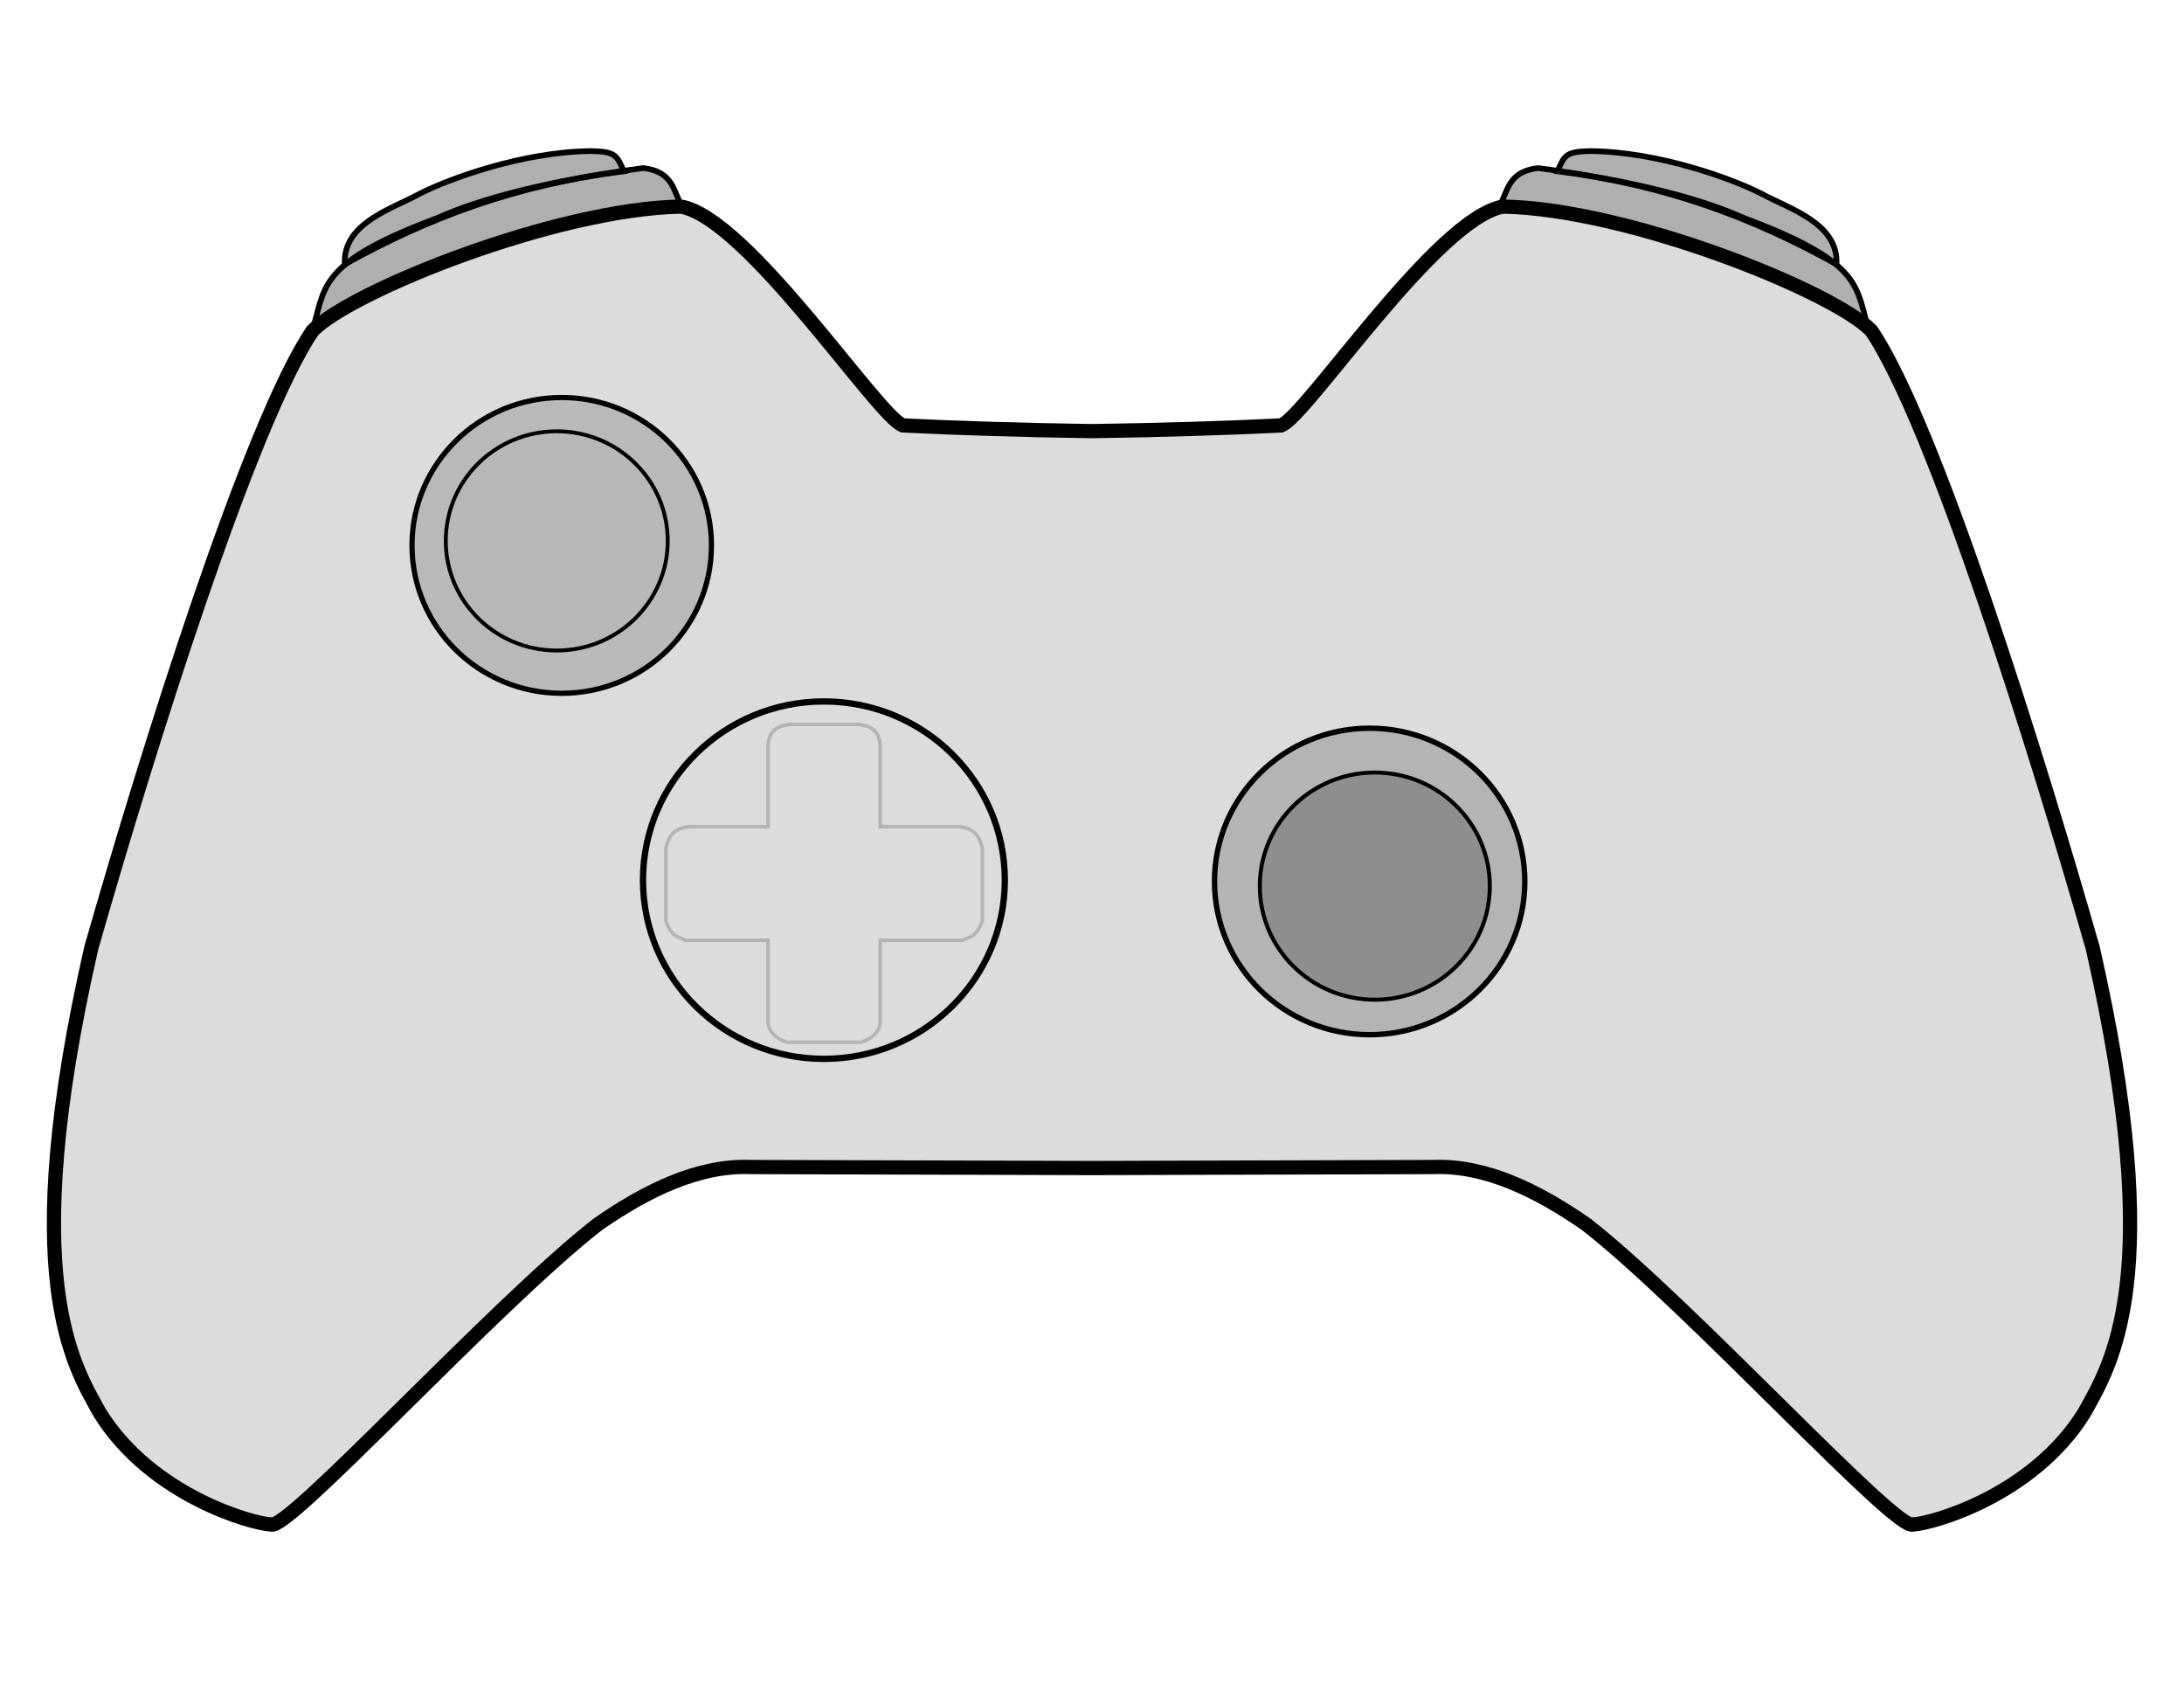
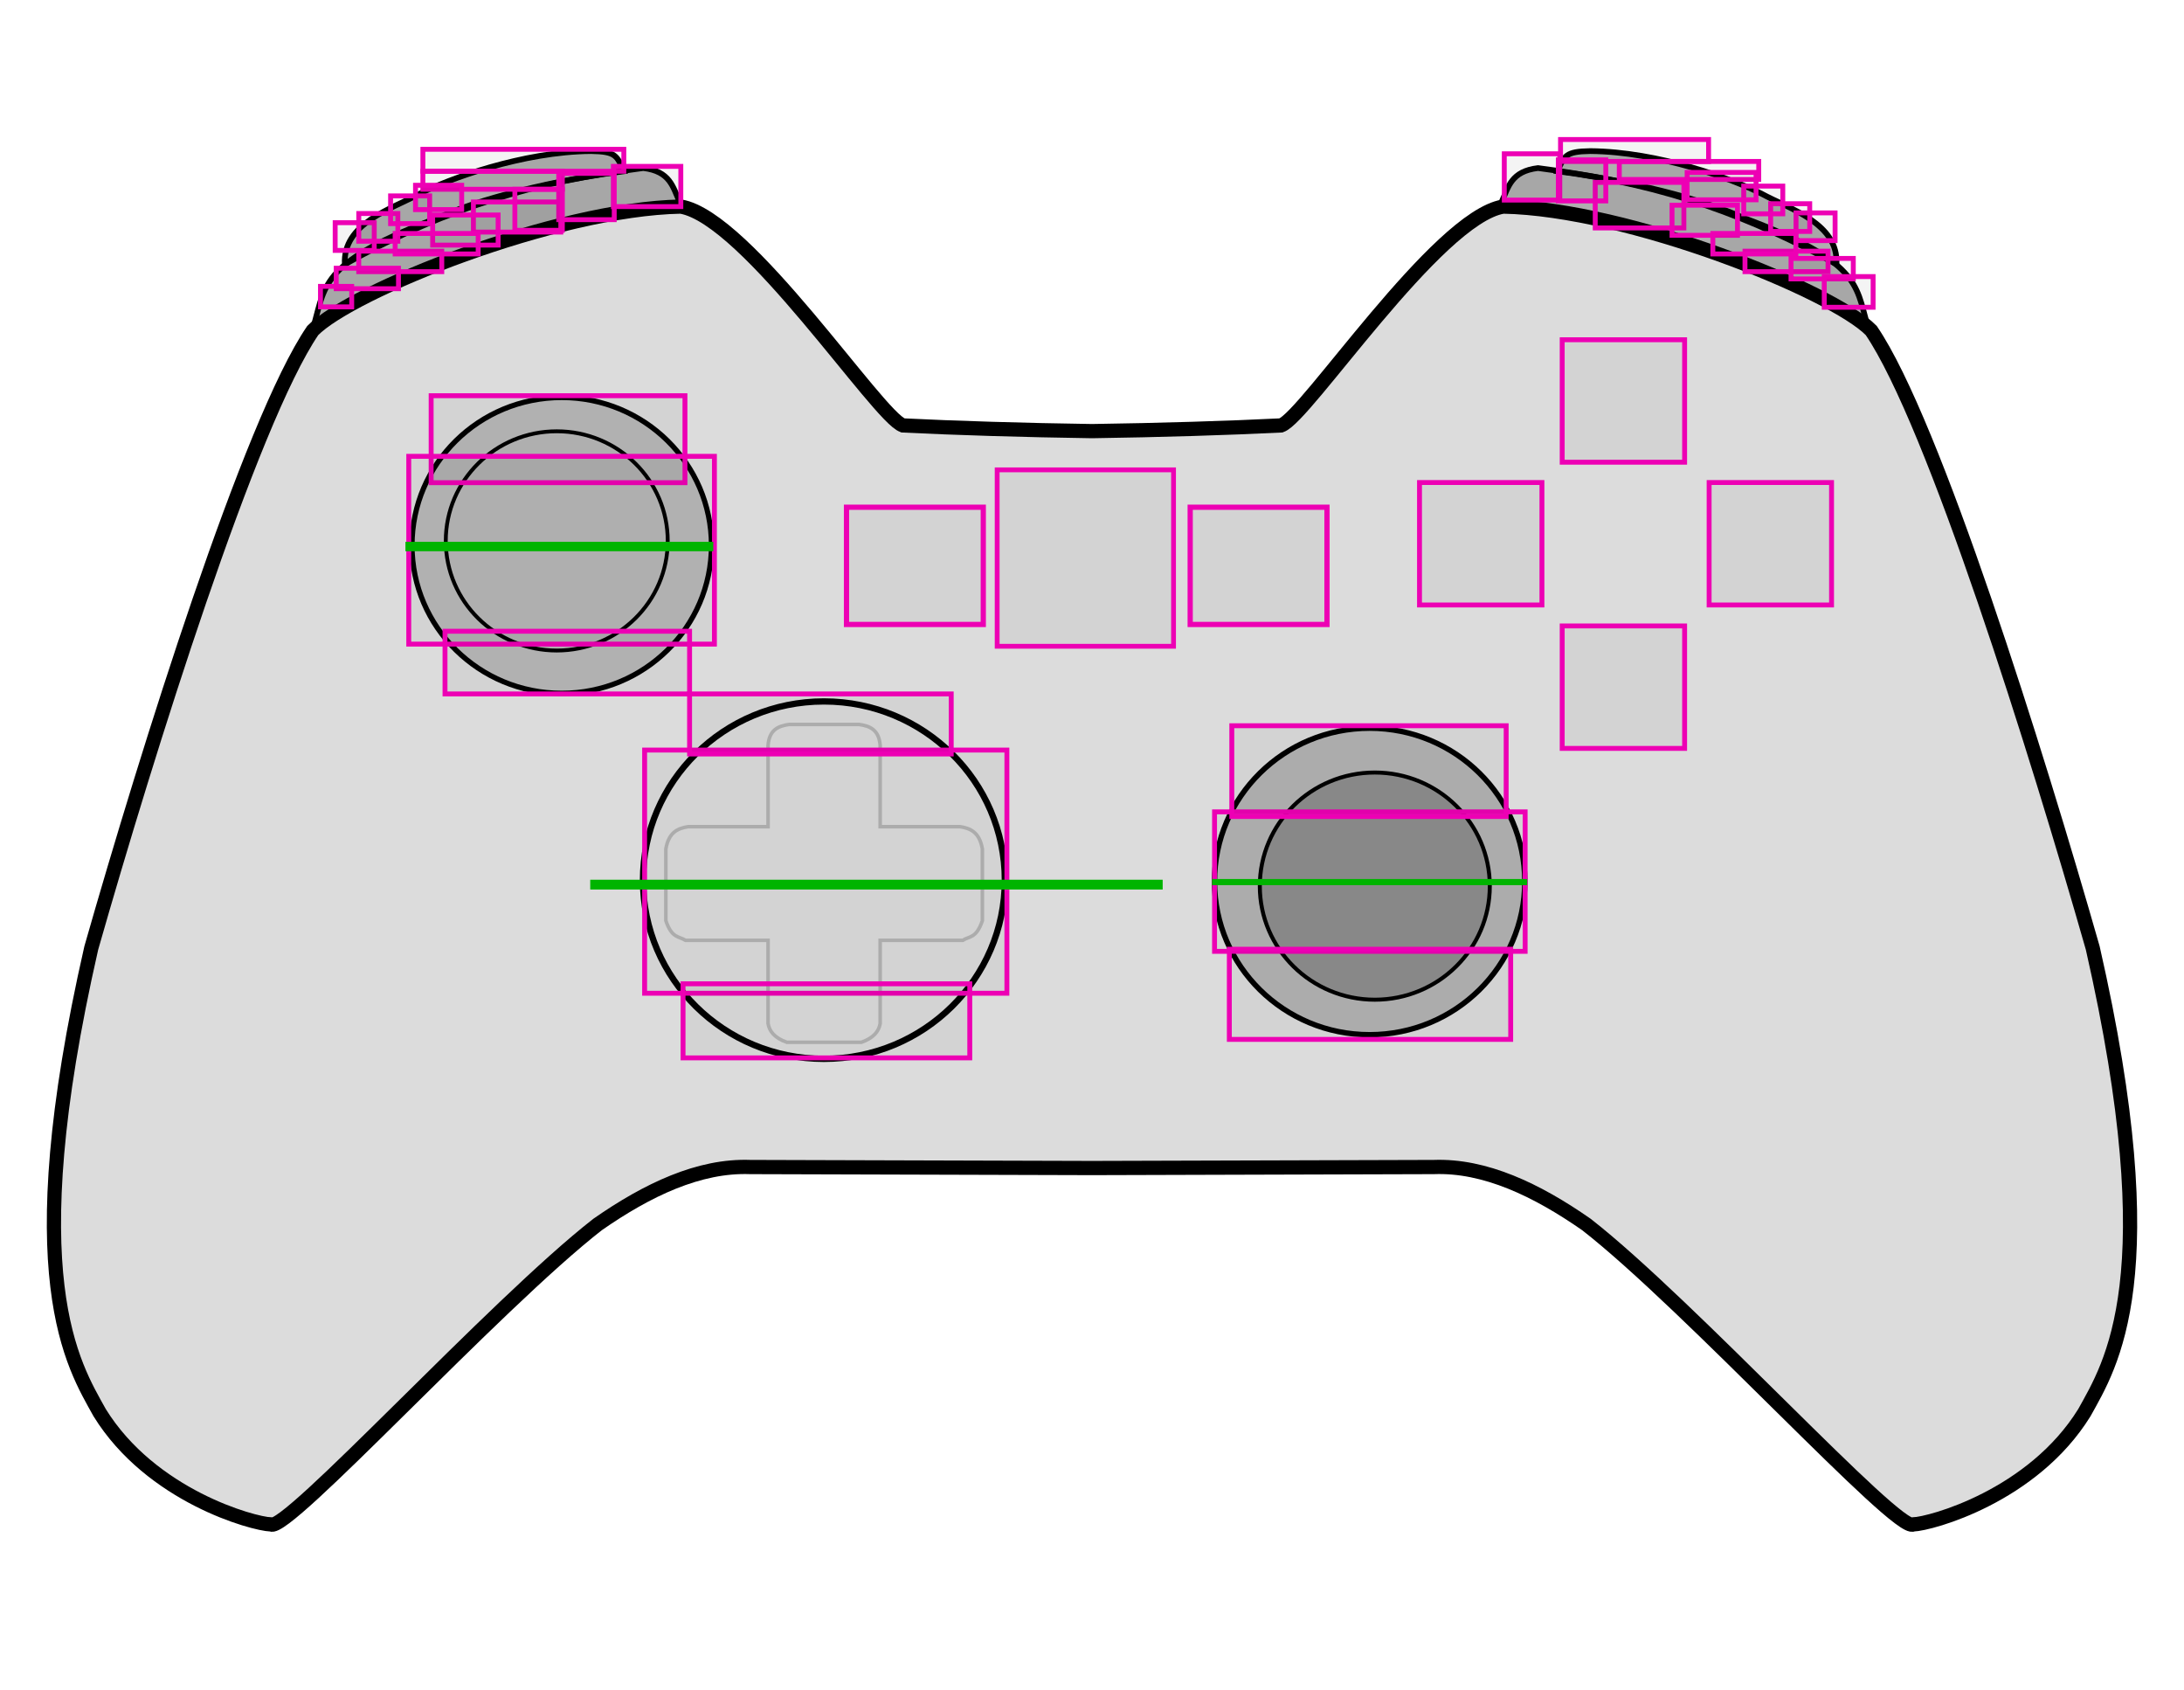
<svg xmlns="http://www.w3.org/2000/svg" width="446" height="345" viewBox="0 0 446 345" id="svg2" version="1.1">
  <defs id="defs4" />
  <g id="controller" style="display:inline">
    <path style="display:inline;fill:#000000;fill-opacity:0.137;fill-rule:evenodd;stroke:#000000;stroke-width:2.904;stroke-miterlimit:4;stroke-dasharray:none;stroke-opacity:1" d="M 139.032,42.175 C 113.416,42.652 71.763,59.414 63.87,67.475 51.108,86.203 30.057,153.56 18.642,193.525 c -15.379,67.408 -3.638,85.199 1.707,94.875 10.544,17.048 31.367,22.705 34.958,22.821 3.072,1.956 45.751,-44.892 66.729,-61.233 10.154,-7.074 20.724,-12.114 31.167,-11.731 l 69.797,0.206 69.8,-0.206 c 10.442,-0.383 21.01,4.657 31.164,11.731 20.978,16.341 63.659,63.189 66.731,61.233 3.591,-0.117 24.414,-5.774 34.958,-22.821 5.345,-9.676 17.086,-27.467 1.707,-94.875 C 415.943,153.56 394.892,86.203 382.13,67.475 374.237,59.414 332.584,42.652 306.968,42.175 c -13.544,2.263 -40.392,43.07 -45.334,44.656 -0.017,0.009 -0.05,0.017 -0.068,0.025 -10.428,0.526 -24.875,0.967 -38.568,1.16 -13.692,-0.193 -28.138,-0.634 -38.565,-1.16 -0.019,-0.009 -0.051,-0.017 -0.068,-0.025 -4.942,-1.586 -31.79,-42.393 -45.334,-44.656 z" id="path3628" />
    <path style="color:#000000;display:inline;overflow:visible;visibility:visible;opacity:1;fill:none;fill-opacity:0.603;fill-rule:evenodd;stroke:#000000;stroke-width:1.283;stroke-linecap:butt;stroke-linejoin:miter;stroke-miterlimit:4;stroke-dasharray:none;stroke-dashoffset:0;stroke-opacity:1;marker:none;enable-background:accumulate" d="m 131.305,179.689 a 36.948,36.486 0 0 1 36.948,-36.486 36.948,36.486 0 0 1 36.948,36.486 36.948,36.486 0 0 1 -36.948,36.486 36.948,36.486 0 0 1 -36.948,-36.486 z" id="path4168-1-3-9" />
    <path style="display:inline;fill:#000000;fill-opacity:0.314;fill-rule:evenodd;stroke:#000000;stroke-width:1.161;stroke-linecap:butt;stroke-linejoin:miter;stroke-miterlimit:4;stroke-dasharray:none;stroke-opacity:1" d="M 64.179,66.136 C 66.416,58.136 65.866,53.255 89.392,44.473 97.769,40.678 111.77,36.892 131.368,34.311 c 5.496,0.664 6.012,3.818 7.44,6.958 -26.901,4.048 -52.477,11.544 -74.629,24.868 z" id="LB" LT="path4420-4" />
    <path style="display:inline;fill:#000000;fill-opacity:0.314;fill-rule:evenodd;stroke:#000000;stroke-width:1.161;stroke-linecap:butt;stroke-linejoin:miter;stroke-miterlimit:4;stroke-dasharray:none;stroke-opacity:1" d="M 70.415,53.964 C 69.936,45.558 80.08,42.628 85.658,39.58 c 5.781,-2.991 21.056,-8.618 35.035,-8.734 5.143,0.075 5.273,0.976 6.701,4.115 -22.096,2.795 -40.114,9.596 -56.978,19.004 z" id="LEFT" />
    <path style="display:inline;fill:#000000;fill-opacity:0.314;fill-rule:evenodd;stroke:#000000;stroke-width:1.161;stroke-linecap:butt;stroke-linejoin:miter;stroke-miterlimit:4;stroke-dasharray:none;stroke-opacity:1" d="M 381.266,66.136 C 379.029,58.136 379.58,53.255 356.053,44.473 347.677,40.678 333.676,36.892 314.077,34.311 c -5.496,0.664 -6.012,3.818 -7.44,6.958 26.901,4.048 52.477,11.544 74.629,24.868 z" id="RB" LT="path4420-4" />
    <path style="display:inline;fill:#000000;fill-opacity:0.314;fill-rule:evenodd;stroke:#000000;stroke-width:1.161;stroke-linecap:butt;stroke-linejoin:miter;stroke-miterlimit:4;stroke-dasharray:none;stroke-opacity:1" d="m 375.031,53.964 c 0.479,-8.406 -9.665,-11.336 -15.243,-14.384 -5.781,-2.991 -21.056,-8.618 -35.035,-8.734 -5.143,0.075 -5.273,0.976 -6.701,4.115 22.096,2.795 40.114,9.596 56.978,19.004 z" id="RIGHT" />
    <g id="g4254" style="display:inline;fill:none" transform="matrix(1.451854,0,0,1.451854,-320.0595,-1029.045)">
      <g transform="translate(0,36)" id="g4317" style="fill:none">
        <path style="fill:none;fill-rule:evenodd;stroke:#000000;stroke-width:0.5;stroke-linecap:butt;stroke-linejoin:miter;stroke-miterlimit:4;stroke-dasharray:none;stroke-opacity:0.182" d="m 105.715,86.25 c -1.495,0.212 -2.784,0.737 -2.947,2.947 V 100.625 H 91.518 c -1.414,0.234 -2.707,0.732 -3.125,3.125 v 10.09 c 0.858,2.531 1.832,2.158 2.768,2.768 h 11.607 v 11.695 c 0.19,1.107 0.932,2.032 2.635,2.635 h 4.473 1.553 4.475 c 1.703,-0.603 2.443,-1.528 2.633,-2.635 v -11.695 h 11.607 c 0.935,-0.61 1.909,-0.237 2.768,-2.768 V 103.75 c -0.418,-2.393 -1.711,-2.891 -3.125,-3.125 h -11.25 V 89.197 C 118.372,86.987 117.085,86.462 115.59,86.25 h -4.875 -0.125 z" transform="translate(225.7124,688.4032)" id="path4730" />
        <path style="fill:none;fill-opacity:0.18;fill-rule:evenodd;stroke:none;stroke-width:0.5;stroke-linecap:butt;stroke-linejoin:miter;stroke-miterlimit:4;stroke-dasharray:none;stroke-opacity:1" d="m 331.46,774.653 c -1.495,0.212 -2.784,0.737 -2.947,2.947 v 11.428 l 7.884,8.125 7.884,-8.125 v -11.428 c -0.164,-2.21 -1.45,-2.735 -2.945,-2.947 h -4.875 -0.125 z" id="DPAD_UP" />
        <path style="fill:none;fill-opacity:0.18;fill-rule:evenodd;stroke:none;stroke-width:0.5;stroke-linecap:butt;stroke-linejoin:miter;stroke-miterlimit:4;stroke-dasharray:none;stroke-opacity:1" d="m 331.46,819.403 c -1.495,-0.212 -2.784,-0.737 -2.947,-2.947 v -11.428 l 7.884,-7.835 7.884,7.835 v 11.428 c -0.164,2.21 -1.45,2.735 -2.945,2.947 h -4.875 -0.125 z" id="DPAD_DOWN" />
        <path style="fill:none;fill-opacity:0.18;fill-rule:evenodd;stroke:none;stroke-width:0.5;stroke-linecap:butt;stroke-linejoin:miter;stroke-miterlimit:4;stroke-dasharray:none;stroke-opacity:1" d="m 314.247,792.083 c 0.212,-1.495 0.737,-2.784 2.947,-2.947 h 11.428 l 7.784,8.042 -7.784,7.726 h -11.428 c -2.21,-0.164 -2.735,-1.45 -2.947,-2.945 v -4.875 -0.125 z" id="DPAD_LEFT" />
        <path style="fill:none;fill-opacity:0.18;fill-rule:evenodd;stroke:none;stroke-width:0.5;stroke-linecap:butt;stroke-linejoin:miter;stroke-miterlimit:4;stroke-dasharray:none;stroke-opacity:1" d="m 358.444,792.083 c -0.212,-1.495 -0.737,-2.784 -2.947,-2.947 h -11.32 l -7.79,8.042 7.924,7.884 11.185,-0.158 c 2.21,-0.164 2.735,-1.45 2.947,-2.945 v -4.875 -0.125 z" id="DPAD_RIGHT" />
      </g>
    </g>
    <g id="g4359" transform="matrix(1.451854,0,0,1.451854,9.344869,-29.06923)">
      <path style="color:#000000;clip-rule:nonzero;display:inline;overflow:visible;visibility:visible;opacity:0;isolation:auto;mix-blend-mode:normal;color-interpolation:sRGB;color-interpolation-filters:linearRGB;solid-color:#000000;solid-opacity:1;fill:#5a5a5a;fill-opacity:1;fill-rule:evenodd;stroke:none;stroke-width:0.3;stroke-linecap:butt;stroke-linejoin:miter;stroke-miterlimit:4;stroke-dasharray:none;stroke-dashoffset:0;stroke-opacity:1;color-rendering:auto;image-rendering:auto;shape-rendering:auto;text-rendering:auto;enable-background:accumulate" d="M 67.444,92.285 H 51.059 V 84.189 l -7.812,14.15 7.812,12.256 v -7.086 h 16.385 z" id="MINUSHALF_X" />
      <path style="color:#000000;clip-rule:nonzero;display:inline;overflow:visible;visibility:visible;opacity:0;isolation:auto;mix-blend-mode:normal;color-interpolation:sRGB;color-interpolation-filters:linearRGB;solid-color:#000000;solid-opacity:1;fill:#5a5a5a;fill-opacity:1;fill-rule:evenodd;stroke:none;stroke-width:0.3;stroke-linecap:butt;stroke-linejoin:miter;stroke-miterlimit:4;stroke-dasharray:none;stroke-dashoffset:0;stroke-opacity:1;color-rendering:auto;image-rendering:auto;shape-rendering:auto;text-rendering:auto;enable-background:accumulate" d="m 67.447,104.181 v 14.708 h -8.096 l 14.15,7.812 12.256,-7.812 H 78.672 v -14.708 z" id="PLUSHALF_Y" />
      <path style="color:#000000;clip-rule:nonzero;display:inline;overflow:visible;visibility:visible;opacity:0;isolation:auto;mix-blend-mode:normal;color-interpolation:sRGB;color-interpolation-filters:linearRGB;solid-color:#000000;solid-opacity:1;fill:#5a5a5a;fill-opacity:1;fill-rule:evenodd;stroke:none;stroke-width:0.3;stroke-linecap:butt;stroke-linejoin:miter;stroke-miterlimit:4;stroke-dasharray:none;stroke-dashoffset:0;stroke-opacity:1;color-rendering:auto;image-rendering:auto;shape-rendering:auto;text-rendering:auto;enable-background:accumulate" d="m 73.502,68.084 -14.15,7.812 h 8.096 V 91.741 H 78.672 V 75.896 h 7.086 z" id="MINUSHALF_Y" />
      <path id="PLUSHALF_X" d="M 101.863,98.34 94.051,84.189 v 8.096 H 78.826 v 11.225 h 15.224 v 7.086 z" style="color:#000000;clip-rule:nonzero;display:inline;overflow:visible;visibility:visible;opacity:0;isolation:auto;mix-blend-mode:normal;color-interpolation:sRGB;color-interpolation-filters:linearRGB;solid-color:#000000;solid-opacity:1;fill:#5a5a5a;fill-opacity:1;fill-rule:evenodd;stroke:none;stroke-width:0.3;stroke-linecap:butt;stroke-linejoin:miter;stroke-miterlimit:4;stroke-dasharray:none;stroke-dashoffset:0;stroke-opacity:1;color-rendering:auto;image-rendering:auto;shape-rendering:auto;text-rendering:auto;enable-background:accumulate" />
    </g>
    <g transform="matrix(1.451854,0,0,1.451854,174.1471,38.32714)" style="display:inline;opacity:1;fill:#45848a;fill-opacity:1" id="g4359-7">
      <path style="color:#000000;clip-rule:nonzero;display:inline;overflow:visible;visibility:visible;opacity:0;isolation:auto;mix-blend-mode:normal;color-interpolation:sRGB;color-interpolation-filters:linearRGB;solid-color:#000000;solid-opacity:1;fill:#45848a;fill-opacity:1;fill-rule:evenodd;stroke:none;stroke-width:0.3;stroke-linecap:butt;stroke-linejoin:miter;stroke-miterlimit:4;stroke-dasharray:none;stroke-dashoffset:0;stroke-opacity:1;color-rendering:auto;image-rendering:auto;shape-rendering:auto;text-rendering:auto;enable-background:accumulate" d="M 67.444,92.285 H 51.059 V 84.189 l -7.812,14.15 7.812,12.256 v -7.086 h 16.385 z" id="MINUSHALF_RX" />
      <path style="color:#000000;clip-rule:nonzero;display:inline;overflow:visible;visibility:visible;opacity:0;isolation:auto;mix-blend-mode:normal;color-interpolation:sRGB;color-interpolation-filters:linearRGB;solid-color:#000000;solid-opacity:1;fill:#45848a;fill-opacity:1;fill-rule:evenodd;stroke:none;stroke-width:0.3;stroke-linecap:butt;stroke-linejoin:miter;stroke-miterlimit:4;stroke-dasharray:none;stroke-dashoffset:0;stroke-opacity:1;color-rendering:auto;image-rendering:auto;shape-rendering:auto;text-rendering:auto;enable-background:accumulate" d="m 67.447,104.181 v 14.708 h -8.096 l 14.15,7.812 12.256,-7.812 H 78.672 v -14.708 z" id="PLUSHALF_RY" />
      <path style="color:#000000;clip-rule:nonzero;display:inline;overflow:visible;visibility:visible;opacity:0;isolation:auto;mix-blend-mode:normal;color-interpolation:sRGB;color-interpolation-filters:linearRGB;solid-color:#000000;solid-opacity:1;fill:#45848a;fill-opacity:1;fill-rule:evenodd;stroke:none;stroke-width:0.3;stroke-linecap:butt;stroke-linejoin:miter;stroke-miterlimit:4;stroke-dasharray:none;stroke-dashoffset:0;stroke-opacity:1;color-rendering:auto;image-rendering:auto;shape-rendering:auto;text-rendering:auto;enable-background:accumulate" d="m 73.502,68.084 -14.15,7.812 h 8.096 V 91.741 H 78.672 V 75.896 h 7.086 z" id="MINUSHALF_RY" />
      <path id="PLUSHALF_RX" d="M 101.863,98.34 94.051,84.189 v 8.096 H 78.826 v 11.225 h 15.224 v 7.086 z" style="color:#000000;clip-rule:nonzero;display:inline;overflow:visible;visibility:visible;opacity:0;isolation:auto;mix-blend-mode:normal;color-interpolation:sRGB;color-interpolation-filters:linearRGB;solid-color:#000000;solid-opacity:1;fill:#45848a;fill-opacity:1;fill-rule:evenodd;stroke:none;stroke-width:0.3;stroke-linecap:butt;stroke-linejoin:miter;stroke-miterlimit:4;stroke-dasharray:none;stroke-dashoffset:0;stroke-opacity:1;color-rendering:auto;image-rendering:auto;shape-rendering:auto;text-rendering:auto;enable-background:accumulate" />
    </g>
  </g>
  <g id="layer3" style="display:inline">
    <g style="display:inline" id="THUMBL" transform="matrix(0.8564664,0,0,0.8564664,-225.5001,-504.4071)">
      <path id="path4168-1" d="m 432.93,718.948 a 35.702,35.255 0 0 1 -35.702,35.255 35.702,35.255 0 0 1 -35.702,-35.255 35.702,35.255 0 0 1 35.702,-35.255 35.702,35.255 0 0 1 35.702,35.255 z" style="color:#000000;display:inline;overflow:visible;visibility:visible;opacity:1;fill:#000000;fill-opacity:0.163;fill-rule:evenodd;stroke:#000000;stroke-width:1.24;stroke-linecap:butt;stroke-linejoin:miter;stroke-miterlimit:4;stroke-dasharray:none;stroke-dashoffset:0;stroke-opacity:1;marker:none;enable-background:accumulate" />
      <ellipse ry="26.13" rx="26.461" cy="717.876" cx="396.041" id="path4168-1-2" style="color:#000000;display:inline;overflow:visible;visibility:visible;opacity:1;fill:#000000;fill-opacity:0.015;fill-rule:evenodd;stroke:#000000;stroke-width:0.919;stroke-linecap:butt;stroke-linejoin:miter;stroke-miterlimit:4;stroke-dasharray:none;stroke-dashoffset:0;stroke-opacity:1;marker:none;enable-background:accumulate" />
    </g>
    <g style="display:inline" id="THUMBR" transform="matrix(-0.887477,0,0,-0.887477,632.2306,818.0052)">
      <path id="path4168-1-3" d="m 432.93,718.948 a 35.702,35.255 0 0 1 -35.702,35.255 35.702,35.255 0 0 1 -35.702,-35.255 35.702,35.255 0 0 1 35.702,-35.255 35.702,35.255 0 0 1 35.702,35.255 z" style="color:#000000;display:inline;overflow:visible;visibility:visible;opacity:1;fill:#000000;fill-opacity:0.182;fill-rule:evenodd;stroke:#000000;stroke-width:1.24;stroke-linecap:butt;stroke-linejoin:miter;stroke-miterlimit:4;stroke-dasharray:none;stroke-dashoffset:0;stroke-opacity:1;marker:none;enable-background:accumulate" />
      <ellipse ry="26.13" rx="26.461" cy="717.876" cx="396.041" id="path4168-1-2-4" style="color:#000000;display:inline;overflow:visible;visibility:visible;opacity:1;fill:#000000;fill-opacity:0.212;fill-rule:evenodd;stroke:#000000;stroke-width:0.919;stroke-linecap:butt;stroke-linejoin:miter;stroke-miterlimit:4;stroke-dasharray:none;stroke-dashoffset:0;stroke-opacity:1;marker:none;enable-background:accumulate" />
    </g>
  </g>
-   <g id="layer2" style="display:none">
+   <g id="layer2" style="display:inline">
    <rect style="color:#000000;display:inline;overflow:visible;visibility:visible;opacity:1;fill:#00000a;fill-opacity:0.043;fill-rule:evenodd;stroke:#ed00b4;stroke-width:1.067;stroke-linecap:butt;stroke-linejoin:miter;stroke-miterlimit:4;stroke-dasharray:none;stroke-dashoffset:0;stroke-opacity:1;marker:none;enable-background:accumulate" id="AREA_BACK" width="27.933" height="23.933" x="172.864" y="103.554" ry="0" />
    <rect style="color:#000000;display:inline;overflow:visible;visibility:visible;opacity:1;fill:#00000a;fill-opacity:0.043;fill-rule:evenodd;stroke:#ed00b4;stroke-width:1.067;stroke-linecap:butt;stroke-linejoin:miter;stroke-miterlimit:4;stroke-dasharray:none;stroke-dashoffset:0;stroke-opacity:1;marker:none;enable-background:accumulate" id="AREA_START" width="27.933" height="23.933" x="243.051" y="103.554" ry="0" />
    <rect style="color:#000000;display:inline;overflow:visible;visibility:visible;opacity:1;fill:#00000a;fill-opacity:0.043;fill-rule:evenodd;stroke:#ed00b4;stroke-width:0.983;stroke-linecap:butt;stroke-linejoin:miter;stroke-miterlimit:4;stroke-dasharray:none;stroke-dashoffset:0;stroke-opacity:1;marker:none;enable-background:accumulate" id="AREA_C" width="36.017" height="36.017" x="203.633" y="95.924" ry="0" />
    <g style="display:inline;fill:#00000a;fill-opacity:0.043" id="g4481" transform="translate(-226.6801,-478.2488)">
      <rect ry="0" y="513.209" x="313.036" height="3.68" width="28.478" id="AREA_LTRIG_1" style="color:#000000;display:inline;overflow:visible;visibility:visible;opacity:1;fill:#00000a;fill-opacity:0.043;fill-rule:evenodd;stroke:#ed00b4;stroke-width:1;stroke-linecap:butt;stroke-linejoin:miter;stroke-miterlimit:4;stroke-dasharray:none;stroke-dashoffset:0;stroke-opacity:1;marker:none;enable-background:accumulate" />
      <rect ry="0" y="508.73" x="313.036" height="4.479" width="41.038" id="AREA_LTRIG_2" style="color:#000000;display:inline;overflow:visible;visibility:visible;opacity:1;fill:#00000a;fill-opacity:0.043;fill-rule:evenodd;stroke:#ed00b4;stroke-width:1;stroke-linecap:butt;stroke-linejoin:miter;stroke-miterlimit:4;stroke-dasharray:none;stroke-dashoffset:0;stroke-opacity:1;marker:none;enable-background:accumulate" />
      <rect ry="0" y="523.712" x="295.126" height="5.66" width="7.978" id="AREA_LTRIG_5" style="color:#000000;display:inline;overflow:visible;visibility:visible;opacity:1;fill:#00000a;fill-opacity:0.043;fill-rule:evenodd;stroke:#ed00b4;stroke-width:1;stroke-linecap:butt;stroke-linejoin:miter;stroke-miterlimit:4;stroke-dasharray:none;stroke-dashoffset:0;stroke-opacity:1;marker:none;enable-background:accumulate" />
      <rect ry="0" y="521.837" x="299.947" height="5.66" width="7.978" id="AREA_LTRIG_6" style="color:#000000;display:inline;overflow:visible;visibility:visible;opacity:1;fill:#00000a;fill-opacity:0.043;fill-rule:evenodd;stroke:#ed00b4;stroke-width:1;stroke-linecap:butt;stroke-linejoin:miter;stroke-miterlimit:4;stroke-dasharray:none;stroke-dashoffset:0;stroke-opacity:1;marker:none;enable-background:accumulate" />
      <rect ry="0" y="518.242" x="306.443" height="5.66" width="7.978" id="AREA_LTRIG_3" style="color:#000000;display:inline;overflow:visible;visibility:visible;opacity:1;fill:#00000a;fill-opacity:0.043;fill-rule:evenodd;stroke:#ed00b4;stroke-width:1;stroke-linecap:butt;stroke-linejoin:miter;stroke-miterlimit:4;stroke-dasharray:none;stroke-dashoffset:0;stroke-opacity:1;marker:none;enable-background:accumulate" />
      <rect ry="0" y="516.074" x="311.532" height="4.966" width="9.43" id="AREA_LTRIG_4" style="color:#000000;display:inline;overflow:visible;visibility:visible;opacity:1;fill:#00000a;fill-opacity:0.043;fill-rule:evenodd;stroke:#ed00b4;stroke-width:1;stroke-linecap:butt;stroke-linejoin:miter;stroke-miterlimit:4;stroke-dasharray:none;stroke-dashoffset:0;stroke-opacity:1;marker:none;enable-background:accumulate" />
    </g>
    <g style="display:inline;fill:#00000a;fill-opacity:0.043" transform="translate(-214.9777,-514.3636)" id="g4385">
      <rect ry="0" y="565.641" x="288.236" height="4.183" width="16.957" id="AREA_LB_4-1" style="color:#000000;display:inline;overflow:visible;visibility:visible;opacity:1;fill:#00000a;fill-opacity:0.043;fill-rule:evenodd;stroke:#ed00b4;stroke-width:1;stroke-linecap:butt;stroke-linejoin:miter;stroke-miterlimit:4;stroke-dasharray:none;stroke-dashoffset:0;stroke-opacity:1;marker:none;enable-background:accumulate" />
      <rect ry="0" y="548.331" x="340.241" height="8.208" width="13.769" id="AREA_LB_1" style="color:#000000;display:inline;overflow:visible;visibility:visible;opacity:1;fill:#00000a;fill-opacity:0.043;fill-rule:evenodd;stroke:#ed00b4;stroke-width:1;stroke-linecap:butt;stroke-linejoin:miter;stroke-miterlimit:4;stroke-dasharray:none;stroke-dashoffset:0;stroke-opacity:1;marker:none;enable-background:accumulate" />
      <rect ry="0" y="549.76" x="329.08" height="9.451" width="11.332" id="AREA_LB_2" style="color:#000000;display:inline;overflow:visible;visibility:visible;opacity:1;fill:#00000a;fill-opacity:0.043;fill-rule:evenodd;stroke:#ed00b4;stroke-width:1;stroke-linecap:butt;stroke-linejoin:miter;stroke-miterlimit:4;stroke-dasharray:none;stroke-dashoffset:0;stroke-opacity:1;marker:none;enable-background:accumulate" />
      <rect ry="0" y="555.597" x="311.653" height="6.147" width="17.85" id="AREA_LB_3" style="color:#000000;display:inline;overflow:visible;visibility:visible;opacity:1;fill:#00000a;fill-opacity:0.043;fill-rule:evenodd;stroke:#ed00b4;stroke-width:1;stroke-linecap:butt;stroke-linejoin:miter;stroke-miterlimit:4;stroke-dasharray:none;stroke-dashoffset:0;stroke-opacity:1;marker:none;enable-background:accumulate" />
      <rect ry="0" y="558.257" x="303.335" height="6.147" width="13.368" id="AREA_LB_5" style="color:#000000;display:inline;overflow:visible;visibility:visible;opacity:1;fill:#00000a;fill-opacity:0.043;fill-rule:evenodd;stroke:#ed00b4;stroke-width:1;stroke-linecap:butt;stroke-linejoin:miter;stroke-miterlimit:4;stroke-dasharray:none;stroke-dashoffset:0;stroke-opacity:1;marker:none;enable-background:accumulate" />
      <rect ry="0" y="569.123" x="283.637" height="4.183" width="12.716" id="AREA_LB_6" style="color:#000000;display:inline;overflow:visible;visibility:visible;opacity:1;fill:#00000a;fill-opacity:0.043;fill-rule:evenodd;stroke:#ed00b4;stroke-width:1;stroke-linecap:butt;stroke-linejoin:miter;stroke-miterlimit:4;stroke-dasharray:none;stroke-dashoffset:0;stroke-opacity:1;marker:none;enable-background:accumulate" />
      <rect ry="0" y="572.828" x="280.423" height="4.183" width="6.377" id="AREA_LB_7" style="color:#000000;display:inline;overflow:visible;visibility:visible;opacity:1;fill:#00000a;fill-opacity:0.043;fill-rule:evenodd;stroke:#ed00b4;stroke-width:1;stroke-linecap:butt;stroke-linejoin:miter;stroke-miterlimit:4;stroke-dasharray:none;stroke-dashoffset:0;stroke-opacity:1;marker:none;enable-background:accumulate" />
      <rect ry="0" y="553.004" x="320.121" height="8.377" width="9.691" id="AREA_LB_8" style="color:#000000;display:inline;overflow:visible;visibility:visible;opacity:1;fill:#00000a;fill-opacity:0.043;fill-rule:evenodd;stroke:#ed00b4;stroke-width:1;stroke-linecap:butt;stroke-linejoin:miter;stroke-miterlimit:4;stroke-dasharray:none;stroke-dashoffset:0;stroke-opacity:1;marker:none;enable-background:accumulate" />
      <rect ry="0" y="562.026" x="295.671" height="4.183" width="16.957" id="AREA_LB_4" style="color:#000000;display:inline;overflow:visible;visibility:visible;opacity:1;fill:#00000a;fill-opacity:0.043;fill-rule:evenodd;stroke:#ed00b4;stroke-width:1;stroke-linecap:butt;stroke-linejoin:miter;stroke-miterlimit:4;stroke-dasharray:none;stroke-dashoffset:0;stroke-opacity:1;marker:none;enable-background:accumulate" />
    </g>
    <g transform="translate(79.03223,75.10227)" style="display:inline;fill:#00000a;fill-opacity:0.043" id="g4321">
      <rect ry="0" y="78.03" x="52.607" height="49.646" width="73.98" id="AREA_LPAD_1" style="color:#000000;display:inline;overflow:visible;visibility:visible;opacity:1;fill:#00000a;fill-opacity:0.043;fill-rule:evenodd;stroke:#ed00b4;stroke-width:1;stroke-linecap:butt;stroke-linejoin:miter;stroke-miterlimit:4;stroke-dasharray:none;stroke-dashoffset:0;stroke-opacity:1;marker:none;enable-background:accumulate" />
      <rect ry="0" y="66.569" x="61.787" height="12.258" width="53.431" id="AREA_LPAD_2" style="color:#000000;display:inline;overflow:visible;visibility:visible;opacity:1;fill:#00000a;fill-opacity:0.043;fill-rule:evenodd;stroke:#ed00b4;stroke-width:1;stroke-linecap:butt;stroke-linejoin:miter;stroke-miterlimit:4;stroke-dasharray:none;stroke-dashoffset:0;stroke-opacity:1;marker:none;enable-background:accumulate" />
      <rect ry="0" y="125.747" x="60.452" height="15.124" width="58.555" id="AREA_LPAD_3" style="color:#000000;display:inline;overflow:visible;visibility:visible;opacity:1;fill:#00000a;fill-opacity:0.043;fill-rule:evenodd;stroke:#ed00b4;stroke-width:1;stroke-linecap:butt;stroke-linejoin:miter;stroke-miterlimit:4;stroke-dasharray:none;stroke-dashoffset:0;stroke-opacity:1;marker:none;enable-background:accumulate" />
      <rect style="color:#000000;display:inline;overflow:visible;visibility:visible;opacity:1;fill:#00000a;fill-opacity:0.043;fill-rule:evenodd;stroke:#00b400;stroke-width:1;stroke-linecap:butt;stroke-linejoin:miter;stroke-miterlimit:4;stroke-dasharray:none;stroke-dashoffset:0;stroke-opacity:1;marker:none;enable-background:accumulate" id="AREA_LPADTEST" width="115.902" height="1" x="42" y="105" ry="0" />
    </g>
    <g style="display:inline;fill:#00000a;fill-opacity:0.043" id="g4321-8" transform="translate(201.4532,100.8762)">
      <rect ry="0" y="64.87" x="46.571" height="28.478" width="63.429" id="AREA_RPAD_1" style="color:#000000;display:inline;overflow:visible;visibility:visible;opacity:1;fill:#00000a;fill-opacity:0.043;fill-rule:evenodd;stroke:#ed00b4;stroke-width:1;stroke-linecap:butt;stroke-linejoin:miter;stroke-miterlimit:4;stroke-dasharray:none;stroke-dashoffset:0;stroke-opacity:1;marker:none;enable-background:accumulate" />
      <rect ry="0" y="47.288" x="50.097" height="18.533" width="56.029" id="AREA_RPAD_2" style="color:#000000;display:inline;overflow:visible;visibility:visible;opacity:1;fill:#00000a;fill-opacity:0.043;fill-rule:evenodd;stroke:#ed00b4;stroke-width:1;stroke-linecap:butt;stroke-linejoin:miter;stroke-miterlimit:4;stroke-dasharray:none;stroke-dashoffset:0;stroke-opacity:1;marker:none;enable-background:accumulate" />
      <rect ry="0" y="92.917" x="49.592" height="18.406" width="57.458" id="AREA_RPAD_3" style="color:#000000;display:inline;overflow:visible;visibility:visible;opacity:1;fill:#00000a;fill-opacity:0.043;fill-rule:evenodd;stroke:#ed00b4;stroke-width:1;stroke-linecap:butt;stroke-linejoin:miter;stroke-miterlimit:4;stroke-dasharray:none;stroke-dashoffset:0;stroke-opacity:1;marker:none;enable-background:accumulate" />
      <rect style="color:#000000;display:inline;overflow:visible;visibility:visible;opacity:1;fill:#00000a;fill-opacity:0.043;fill-rule:evenodd;stroke:#00b400;stroke-width:1;stroke-linecap:butt;stroke-linejoin:miter;stroke-miterlimit:4;stroke-dasharray:none;stroke-dashoffset:0;stroke-opacity:1;marker:none;enable-background:accumulate" id="AREA_RPADTEST" width="63.353" height="0.253" x="46.562" y="79.079" ry="0" />
    </g>
    <g transform="translate(-57.2653,-62.96045)" style="display:inline;fill:#00000a;fill-opacity:0.043" id="g4464">
      <rect ry="0" y="143.749" x="145.31" height="17.755" width="51.833" id="AREA_STICK_4" style="color:#000000;display:inline;overflow:visible;visibility:visible;opacity:1;fill:#00000a;fill-opacity:0.043;fill-rule:evenodd;stroke:#ed00b4;stroke-width:1;stroke-linecap:butt;stroke-linejoin:miter;stroke-miterlimit:4;stroke-dasharray:none;stroke-dashoffset:0;stroke-opacity:1;marker:none;enable-background:accumulate" />
      <rect ry="0" y="156.122" x="140.74" height="38.338" width="62.418" id="AREA_STICK_5" style="color:#000000;display:inline;overflow:visible;visibility:visible;opacity:1;fill:#00000a;fill-opacity:0.043;fill-rule:evenodd;stroke:#ed00b4;stroke-width:1;stroke-linecap:butt;stroke-linejoin:miter;stroke-miterlimit:4;stroke-dasharray:none;stroke-dashoffset:0;stroke-opacity:1;marker:none;enable-background:accumulate" />
      <rect ry="0" y="191.832" x="148.142" height="12.8" width="49.943" id="AREA_STICK_6" style="color:#000000;display:inline;overflow:visible;visibility:visible;opacity:1;fill:#00000a;fill-opacity:0.043;fill-rule:evenodd;stroke:#ed00b4;stroke-width:1;stroke-linecap:butt;stroke-linejoin:miter;stroke-miterlimit:4;stroke-dasharray:none;stroke-dashoffset:0;stroke-opacity:1;marker:none;enable-background:accumulate" />
      <rect style="color:#000000;display:inline;overflow:visible;visibility:visible;opacity:1;fill:#00000a;fill-opacity:0.043;fill-rule:evenodd;stroke:#00b400;stroke-width:1;stroke-linecap:butt;stroke-linejoin:miter;stroke-miterlimit:4;stroke-dasharray:none;stroke-dashoffset:0;stroke-opacity:1;marker:none;enable-background:accumulate" id="AREA_STICKTEST" width="61.858" height="0.923" x="140.562" y="174.077" ry="0" />
    </g>
-     <rect style="color:#000000;display:inline;overflow:visible;visibility:visible;opacity:1;fill:#00000a;fill-opacity:0.043;fill-rule:evenodd;stroke:#ed00b4;stroke-width:1;stroke-linecap:butt;stroke-linejoin:miter;stroke-miterlimit:4;stroke-dasharray:none;stroke-dashoffset:0;stroke-opacity:1;marker:none;enable-background:accumulate" id="AREA_X" width="26.17" height="24.977" x="289.881" y="99.273" ry="0" />
-     <rect style="color:#000000;display:inline;overflow:visible;visibility:visible;opacity:1;fill:#00000a;fill-opacity:0.043;fill-rule:evenodd;stroke:#ed00b4;stroke-width:1;stroke-linecap:butt;stroke-linejoin:miter;stroke-miterlimit:4;stroke-dasharray:none;stroke-dashoffset:0;stroke-opacity:1;marker:none;enable-background:accumulate" id="AREA_Y" width="26.973" height="25.661" x="319.018" y="69.363" ry="0" />
-     <rect style="color:#000000;display:inline;overflow:visible;visibility:visible;opacity:1;fill:#00000a;fill-opacity:0.043;fill-rule:evenodd;stroke:#ed00b4;stroke-width:1;stroke-linecap:butt;stroke-linejoin:miter;stroke-miterlimit:4;stroke-dasharray:none;stroke-dashoffset:0;stroke-opacity:1;marker:none;enable-background:accumulate" id="AREA_B" width="26.08" height="24.947" x="349.024" y="98.511" ry="0" />
-     <rect style="color:#000000;display:inline;overflow:visible;visibility:visible;opacity:1;fill:#00000a;fill-opacity:0.043;fill-rule:evenodd;stroke:#ed00b4;stroke-width:1;stroke-linecap:butt;stroke-linejoin:miter;stroke-miterlimit:4;stroke-dasharray:none;stroke-dashoffset:0;stroke-opacity:1;marker:none;enable-background:accumulate" id="AREA_A" width="25.702" height="24.884" x="319.913" y="127.791" ry="0" />
+     <rect style="color:#000000;display:inline;overflow:visible;visibility:visible;opacity:1;fill:#00000a;fill-opacity:0.043;fill-rule:evenodd;stroke:#ed00b4;stroke-width:1;stroke-linecap:butt;stroke-linejoin:miter;stroke-miterlimit:4;stroke-dasharray:none;stroke-dashoffset:0;stroke-opacity:1;marker:none;enable-background:accumulate" id="AREA_X" width="25" height="25" x="289.881" y="98.511" ry="0" />
+     <rect style="color:#000000;display:inline;overflow:visible;visibility:visible;opacity:1;fill:#00000a;fill-opacity:0.043;fill-rule:evenodd;stroke:#ed00b4;stroke-width:1;stroke-linecap:butt;stroke-linejoin:miter;stroke-miterlimit:4;stroke-dasharray:none;stroke-dashoffset:0;stroke-opacity:1;marker:none;enable-background:accumulate" id="AREA_Y" width="25" height="25" x="319.018" y="69.363" ry="0" />
+     <rect style="color:#000000;display:inline;overflow:visible;visibility:visible;opacity:1;fill:#00000a;fill-opacity:0.043;fill-rule:evenodd;stroke:#ed00b4;stroke-width:1;stroke-linecap:butt;stroke-linejoin:miter;stroke-miterlimit:4;stroke-dasharray:none;stroke-dashoffset:0;stroke-opacity:1;marker:none;enable-background:accumulate" id="AREA_B" width="25" height="25" x="349.024" y="98.511" ry="0" />
+     <rect style="color:#000000;display:inline;overflow:visible;visibility:visible;opacity:1;fill:#00000a;fill-opacity:0.043;fill-rule:evenodd;stroke:#ed00b4;stroke-width:1;stroke-linecap:butt;stroke-linejoin:miter;stroke-miterlimit:4;stroke-dasharray:none;stroke-dashoffset:0;stroke-opacity:1;marker:none;enable-background:accumulate" id="AREA_A" width="25" height="25" x="319.018" y="127.791" ry="0" />
    <g style="display:inline;fill:#00000a;fill-opacity:0.043" id="g4489" transform="translate(22.84249,-480.2488)">
      <rect ry="0" y="513.209" x="307.837" height="3.68" width="28.478" id="AREA_RTRIG_1" style="color:#000000;display:inline;overflow:visible;visibility:visible;opacity:1;fill:#00000a;fill-opacity:0.043;fill-rule:evenodd;stroke:#ed00b4;stroke-width:1;stroke-linecap:butt;stroke-linejoin:miter;stroke-miterlimit:4;stroke-dasharray:none;stroke-dashoffset:0;stroke-opacity:1;marker:none;enable-background:accumulate" />
      <rect ry="0" y="508.73" x="295.837" height="4.479" width="30.234" id="AREA_RTRIG_2" style="color:#000000;display:inline;overflow:visible;visibility:visible;opacity:1;fill:#00000a;fill-opacity:0.043;fill-rule:evenodd;stroke:#ed00b4;stroke-width:1;stroke-linecap:butt;stroke-linejoin:miter;stroke-miterlimit:4;stroke-dasharray:none;stroke-dashoffset:0;stroke-opacity:1;marker:none;enable-background:accumulate" />
      <rect ry="0" y="523.712" x="343.927" height="5.66" width="7.978" id="AREA_RTRIG_3" style="color:#000000;display:inline;overflow:visible;visibility:visible;opacity:1;fill:#00000a;fill-opacity:0.043;fill-rule:evenodd;stroke:#ed00b4;stroke-width:1;stroke-linecap:butt;stroke-linejoin:miter;stroke-miterlimit:4;stroke-dasharray:none;stroke-dashoffset:0;stroke-opacity:1;marker:none;enable-background:accumulate" />
      <rect ry="0" y="521.837" x="338.748" height="5.66" width="7.978" id="AREA_RTRIG_4" style="color:#000000;display:inline;overflow:visible;visibility:visible;opacity:1;fill:#00000a;fill-opacity:0.043;fill-rule:evenodd;stroke:#ed00b4;stroke-width:1;stroke-linecap:butt;stroke-linejoin:miter;stroke-miterlimit:4;stroke-dasharray:none;stroke-dashoffset:0;stroke-opacity:1;marker:none;enable-background:accumulate" />
      <rect ry="0" y="518.242" x="333.245" height="5.66" width="7.978" id="AREA_RTRIG_5" style="color:#000000;display:inline;overflow:visible;visibility:visible;opacity:1;fill:#00000a;fill-opacity:0.043;fill-rule:evenodd;stroke:#ed00b4;stroke-width:1;stroke-linecap:butt;stroke-linejoin:miter;stroke-miterlimit:4;stroke-dasharray:none;stroke-dashoffset:0;stroke-opacity:1;marker:none;enable-background:accumulate" />
      <rect ry="0" y="515.449" x="321.691" height="5.591" width="14.073" id="AREA_RTRIG_6" style="color:#000000;display:inline;overflow:visible;visibility:visible;opacity:1;fill:#00000a;fill-opacity:0.043;fill-rule:evenodd;stroke:#ed00b4;stroke-width:1;stroke-linecap:butt;stroke-linejoin:miter;stroke-miterlimit:4;stroke-dasharray:none;stroke-dashoffset:0;stroke-opacity:1;marker:none;enable-background:accumulate" />
    </g>
    <g style="display:inline;fill:#00000a;fill-opacity:0.043" transform="translate(26.5449,-516.3637)" id="g5385">
      <rect ry="0" y="567.641" x="329.803" height="4.183" width="16.957" id="AREA_RB_4" style="color:#000000;display:inline;overflow:visible;visibility:visible;opacity:1;fill:#00000a;fill-opacity:0.043;fill-rule:evenodd;stroke:#ed00b4;stroke-width:1;stroke-linecap:butt;stroke-linejoin:miter;stroke-miterlimit:4;stroke-dasharray:none;stroke-dashoffset:0;stroke-opacity:1;marker:none;enable-background:accumulate" />
      <rect ry="0" y="547.76" x="280.648" height="9.451" width="11.332" id="AREA_RB_6" style="color:#000000;display:inline;overflow:visible;visibility:visible;opacity:1;fill:#00000a;fill-opacity:0.043;fill-rule:evenodd;stroke:#ed00b4;stroke-width:1;stroke-linecap:butt;stroke-linejoin:miter;stroke-miterlimit:4;stroke-dasharray:none;stroke-dashoffset:0;stroke-opacity:1;marker:none;enable-background:accumulate" />
      <rect ry="0" y="553.597" x="299.221" height="9.304" width="18.103" id="AREA_RB_7" style="color:#000000;display:inline;overflow:visible;visibility:visible;opacity:1;fill:#00000a;fill-opacity:0.043;fill-rule:evenodd;stroke:#ed00b4;stroke-width:1;stroke-linecap:butt;stroke-linejoin:miter;stroke-miterlimit:4;stroke-dasharray:none;stroke-dashoffset:0;stroke-opacity:1;marker:none;enable-background:accumulate" />
      <rect ry="0" y="558.257" x="314.902" height="6.147" width="13.368" id="AREA_RB_8" style="color:#000000;display:inline;overflow:visible;visibility:visible;opacity:1;fill:#00000a;fill-opacity:0.043;fill-rule:evenodd;stroke:#ed00b4;stroke-width:1;stroke-linecap:butt;stroke-linejoin:miter;stroke-miterlimit:4;stroke-dasharray:none;stroke-dashoffset:0;stroke-opacity:1;marker:none;enable-background:accumulate" />
      <rect ry="0" y="569.123" x="339.205" height="4.183" width="12.716" id="AREA_RB_9" style="color:#000000;display:inline;overflow:visible;visibility:visible;opacity:1;fill:#00000a;fill-opacity:0.043;fill-rule:evenodd;stroke:#ed00b4;stroke-width:1;stroke-linecap:butt;stroke-linejoin:miter;stroke-miterlimit:4;stroke-dasharray:none;stroke-dashoffset:0;stroke-opacity:1;marker:none;enable-background:accumulate" />
      <rect ry="0" y="572.828" x="345.99" height="6.266" width="9.976" id="AREA_RB_10" style="color:#000000;display:inline;overflow:visible;visibility:visible;opacity:1;fill:#00000a;fill-opacity:0.043;fill-rule:evenodd;stroke:#ed00b4;stroke-width:1;stroke-linecap:butt;stroke-linejoin:miter;stroke-miterlimit:4;stroke-dasharray:none;stroke-dashoffset:0;stroke-opacity:1;marker:none;enable-background:accumulate" />
      <rect ry="0" y="549.004" x="291.688" height="8.377" width="9.691" id="AREA_RB_11" style="color:#000000;display:inline;overflow:visible;visibility:visible;opacity:1;fill:#00000a;fill-opacity:0.043;fill-rule:evenodd;stroke:#ed00b4;stroke-width:1;stroke-linecap:butt;stroke-linejoin:miter;stroke-miterlimit:4;stroke-dasharray:none;stroke-dashoffset:0;stroke-opacity:1;marker:none;enable-background:accumulate" />
      <rect ry="0" y="564.026" x="323.238" height="4.183" width="16.957" id="AREA_RB_12" style="color:#000000;display:inline;overflow:visible;visibility:visible;opacity:1;fill:#00000a;fill-opacity:0.043;fill-rule:evenodd;stroke:#ed00b4;stroke-width:1;stroke-linecap:butt;stroke-linejoin:miter;stroke-miterlimit:4;stroke-dasharray:none;stroke-dashoffset:0;stroke-opacity:1;marker:none;enable-background:accumulate" />
    </g>
  </g>
</svg>
